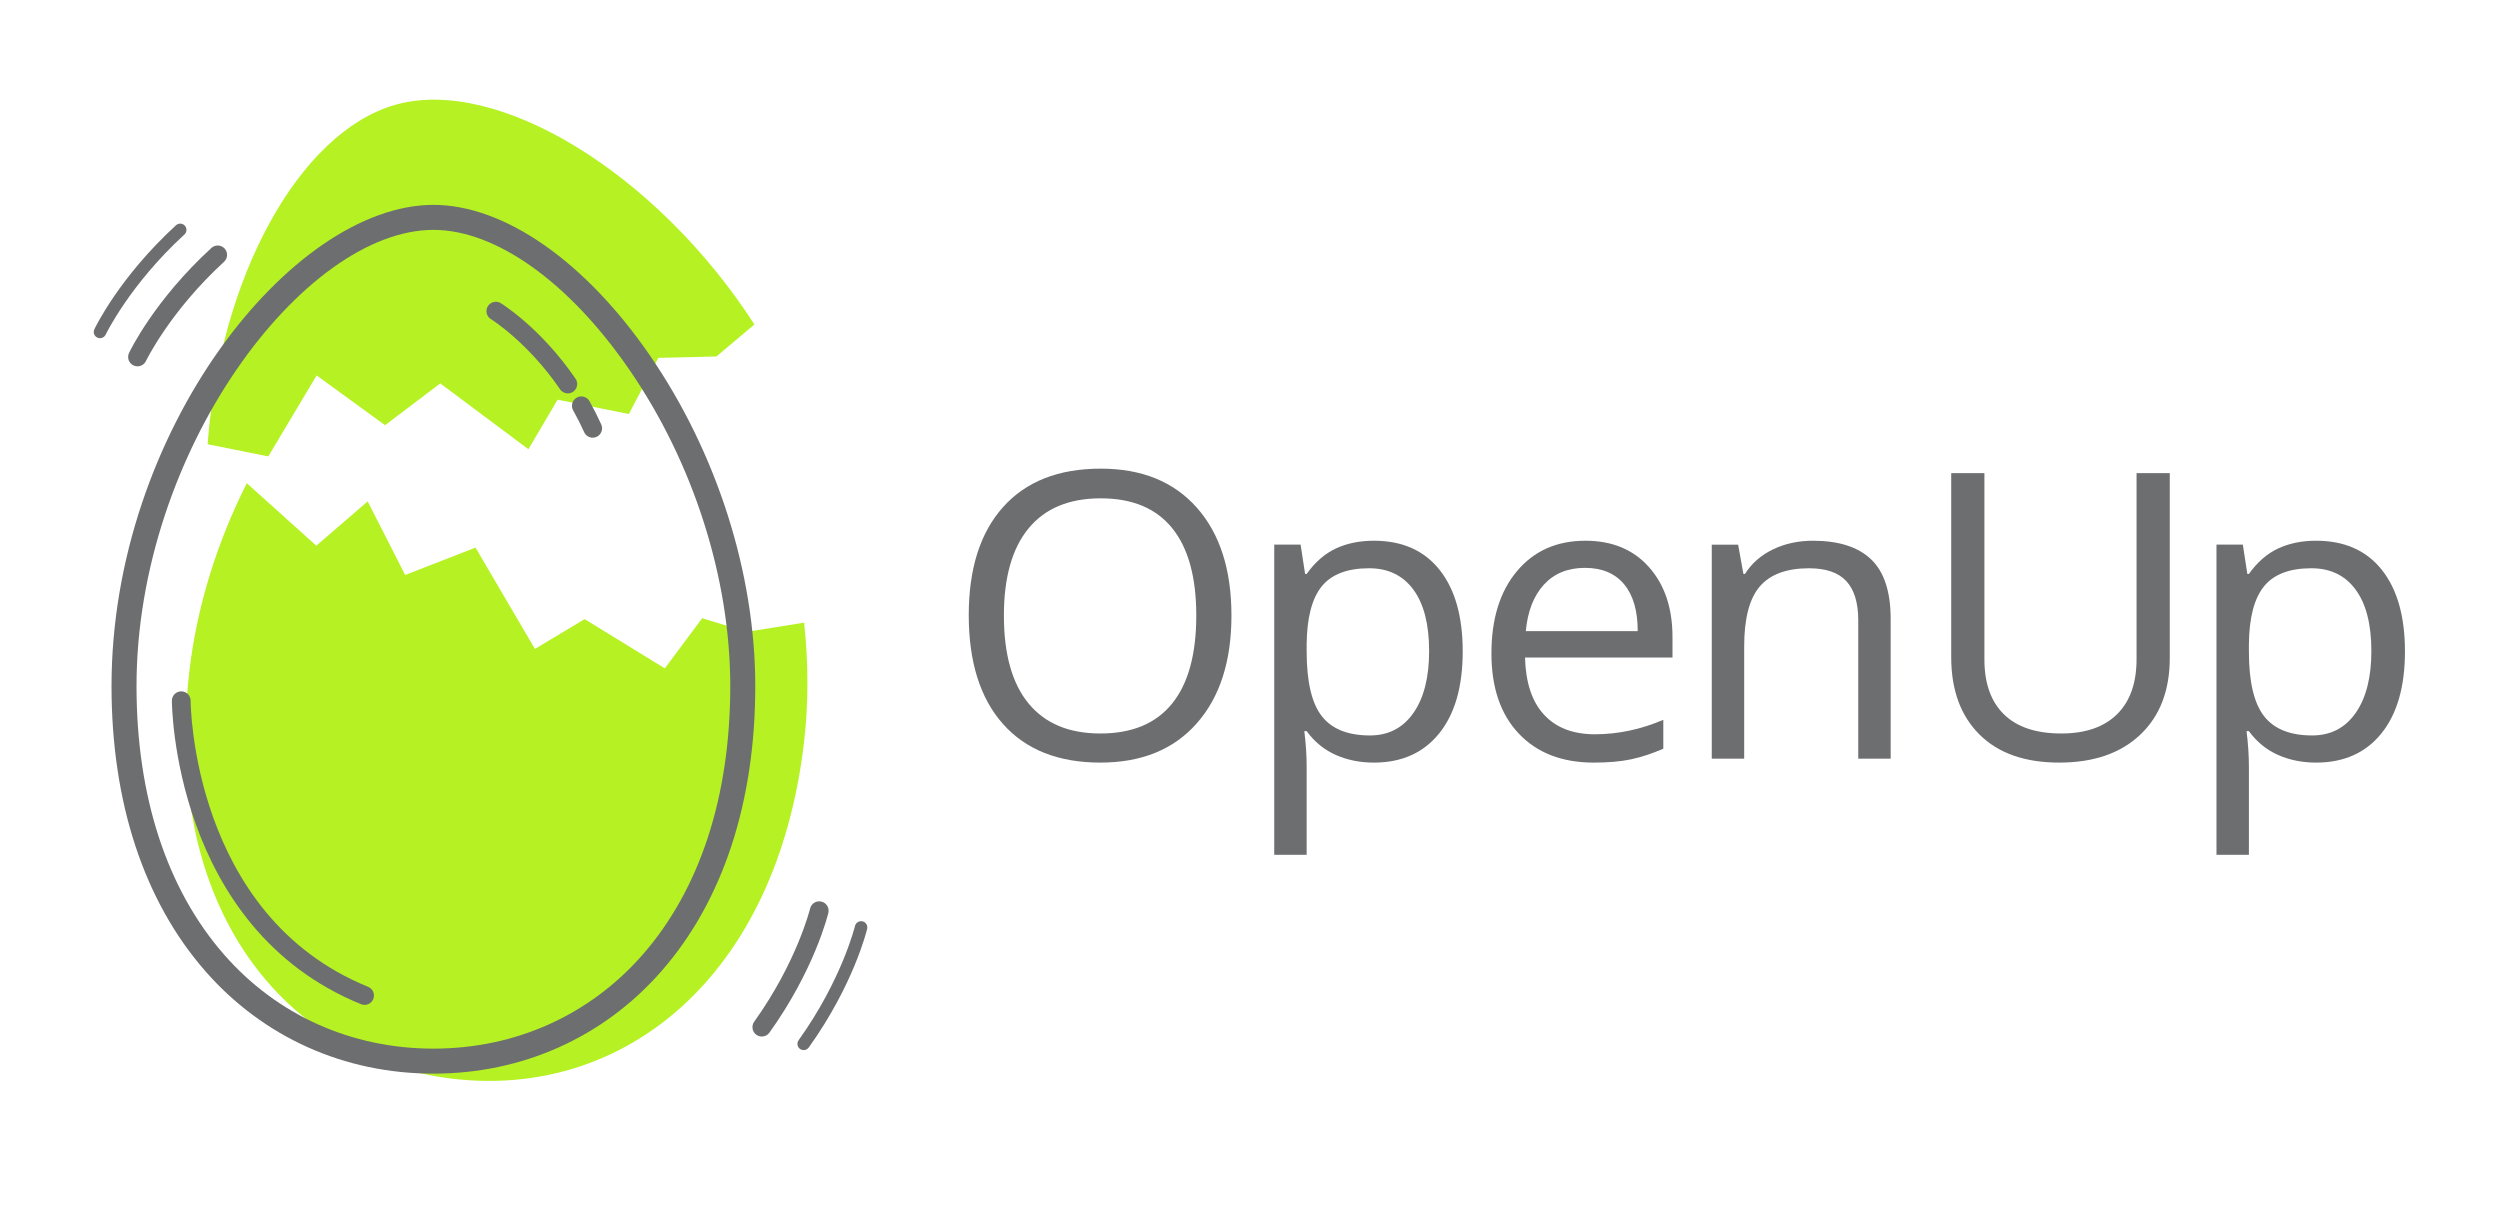
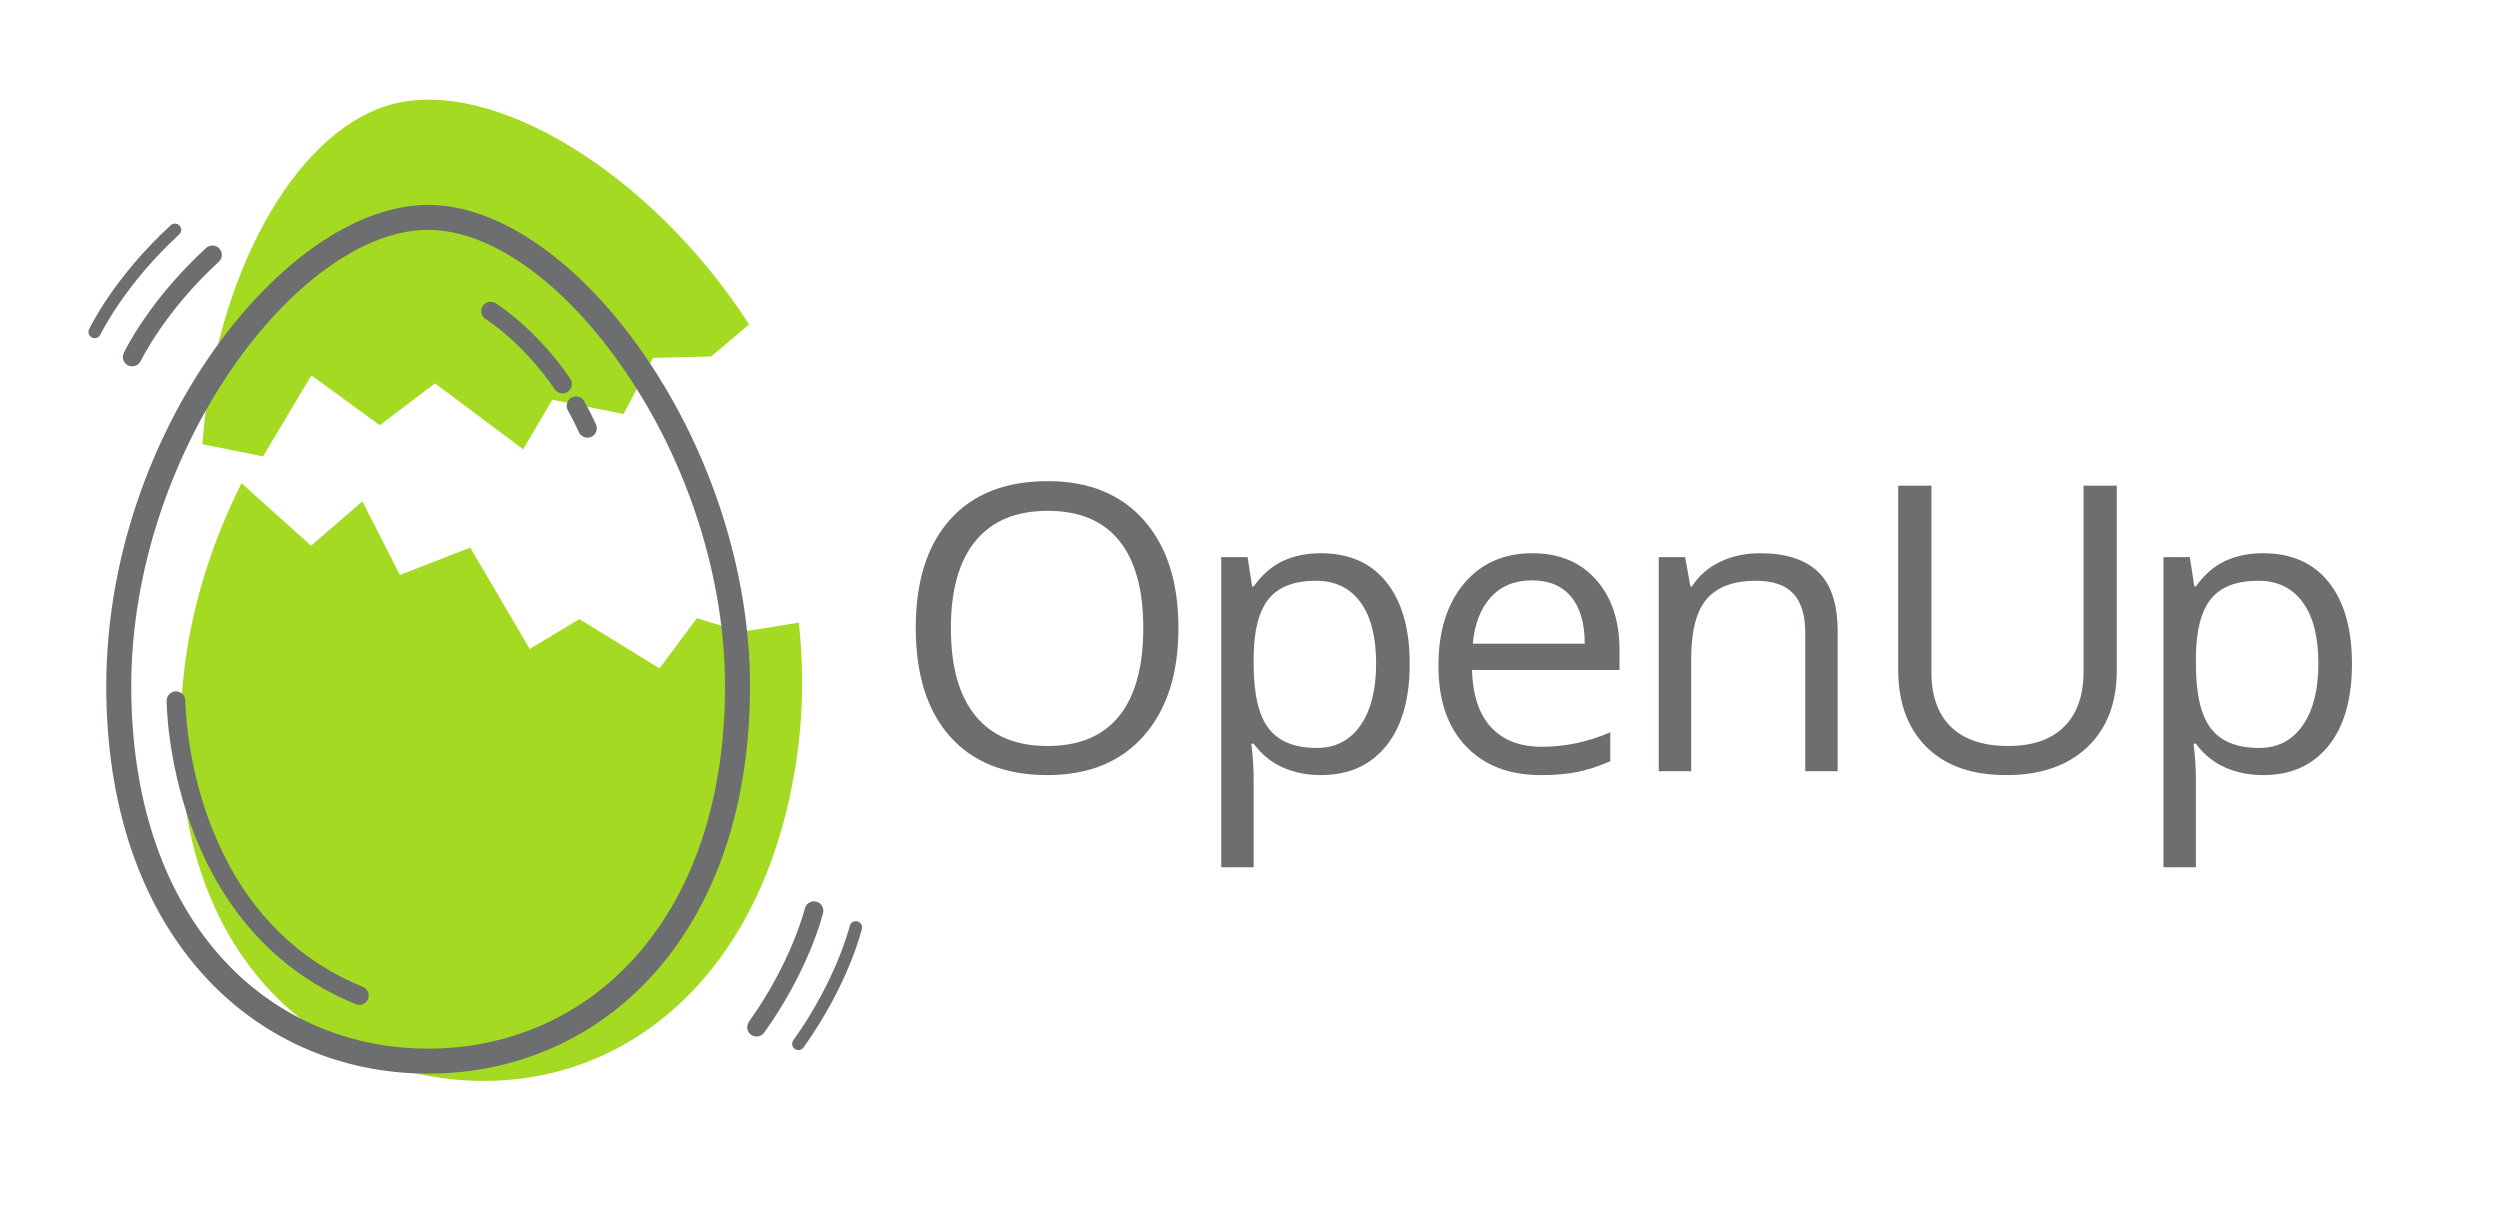
<svg xmlns="http://www.w3.org/2000/svg" version="1.1" id="Layer_2" x="0px" y="0px" width="400px" height="194px" viewBox="0 0 400 194" enable-background="new 0 0 400 194" xml:space="preserve">
  <defs id="defs69" />
-   <g id="g5" transform="translate(140.093,-2)">
-     <path style="fill:#6d6e70" id="path7" d="m 56.938,100.484 c 0,7.312 -1.85,13.062 -5.547,17.25 -3.698,4.188 -8.839,6.281 -15.422,6.281 -6.729,0 -11.922,-2.057 -15.578,-6.172 -3.656,-4.114 -5.484,-9.922 -5.484,-17.422 0,-7.438 1.833,-13.203 5.5,-17.297 3.666,-4.094 8.875,-6.141 15.625,-6.141 6.562,0 11.688,2.083 15.375,6.25 3.687,4.168 5.531,9.918 5.531,17.251 z m -36.407,0 c 0,6.188 1.317,10.881 3.953,14.078 2.635,3.198 6.463,4.797 11.484,4.797 5.062,0 8.885,-1.594 11.469,-4.781 2.583,-3.188 3.875,-7.885 3.875,-14.094 0,-6.146 -1.287,-10.807 -3.859,-13.984 -2.573,-3.177 -6.381,-4.766 -11.422,-4.766 -5.062,0 -8.912,1.599 -11.547,4.797 -2.635,3.198 -3.953,7.849 -3.953,13.953 z" />
-     <path style="fill:#6d6e70" id="path9" d="m 79.722,124.016 c -2.229,0 -4.266,-0.412 -6.109,-1.234 -1.843,-0.822 -3.391,-2.088 -4.641,-3.797 l -0.375,0 c 0.25,2 0.375,3.896 0.375,5.688 l 0,14.094 -5.188,0 0,-49.626 4.219,0 0.719,4.688 0.25,0 c 1.333,-1.875 2.885,-3.229 4.656,-4.062 1.771,-0.833 3.802,-1.25 6.094,-1.25 4.541,0 8.047,1.552 10.516,4.656 2.469,3.104 3.703,7.458 3.703,13.062 0,5.625 -1.256,9.995 -3.766,13.109 -2.511,3.115 -5.995,4.672 -10.453,4.672 z m -0.75,-31.094 c -3.5,0 -6.031,0.969 -7.594,2.906 -1.563,1.937 -2.365,5.021 -2.406,9.25 l 0,1.156 c 0,4.812 0.802,8.256 2.406,10.328 1.604,2.073 4.177,3.109 7.719,3.109 2.958,0 5.275,-1.197 6.953,-3.594 1.677,-2.396 2.516,-5.697 2.516,-9.906 0,-4.271 -0.839,-7.547 -2.516,-9.828 -1.678,-2.281 -4.037,-3.421 -7.078,-3.421 z" />
-     <path style="fill:#6d6e70" id="path11" d="m 114.911,124.016 c -5.062,0 -9.058,-1.541 -11.984,-4.625 -2.928,-3.083 -4.391,-7.364 -4.391,-12.844 0,-5.521 1.359,-9.906 4.078,-13.156 2.719,-3.25 6.369,-4.875 10.953,-4.875 4.291,0 7.688,1.412 10.188,4.234 2.5,2.823 3.75,6.547 3.75,11.172 l 0,3.281 -23.594,0 c 0.104,4.021 1.119,7.073 3.047,9.156 1.927,2.084 4.641,3.125 8.141,3.125 3.688,0 7.333,-0.771 10.938,-2.312 l 0,4.625 c -1.834,0.792 -3.568,1.359 -5.203,1.703 -1.637,0.344 -3.61,0.516 -5.923,0.516 z m -1.406,-31.157 c -2.75,0 -4.943,0.896 -6.578,2.688 -1.636,1.792 -2.6,4.271 -2.891,7.438 l 17.906,0 c 0,-3.271 -0.729,-5.776 -2.188,-7.516 -1.458,-1.74 -3.541,-2.61 -6.249,-2.61 z" />
-     <path style="fill:#6d6e70" id="path13" d="m 157.227,123.391 0,-22.156 c 0,-2.792 -0.636,-4.875 -1.906,-6.25 -1.271,-1.375 -3.261,-2.062 -5.969,-2.062 -3.584,0 -6.209,0.969 -7.875,2.906 -1.667,1.938 -2.5,5.136 -2.5,9.594 l 0,17.969 -5.188,0 0,-34.25 4.219,0 0.844,4.688 0.25,0 c 1.062,-1.688 2.552,-2.995 4.469,-3.922 1.916,-0.927 4.052,-1.391 6.406,-1.391 4.125,0 7.229,0.995 9.312,2.984 2.083,1.99 3.125,5.172 3.125,9.547 l 0,22.344 -5.187,0 z" />
-     <path style="fill:#6d6e70" id="path15" d="m 207.071,77.703 0,29.562 c 0,5.209 -1.573,9.303 -4.719,12.281 -3.146,2.979 -7.469,4.469 -12.969,4.469 -5.5,0 -9.756,-1.5 -12.766,-4.5 -3.011,-3 -4.516,-7.125 -4.516,-12.375 l 0,-29.437 5.312,0 0,29.812 c 0,3.812 1.041,6.74 3.125,8.781 2.083,2.042 5.146,3.062 9.188,3.062 3.854,0 6.822,-1.025 8.906,-3.078 2.083,-2.052 3.125,-4.994 3.125,-8.828 l 0,-29.75 5.314,0 z" />
-     <path style="fill:#6d6e70" id="path17" d="m 230.481,124.016 c -2.229,0 -4.266,-0.412 -6.109,-1.234 -1.843,-0.822 -3.391,-2.088 -4.641,-3.797 l -0.375,0 c 0.25,2 0.375,3.896 0.375,5.688 l 0,14.094 -5.188,0 0,-49.626 4.219,0 0.719,4.688 0.25,0 c 1.333,-1.875 2.885,-3.229 4.656,-4.062 1.771,-0.833 3.802,-1.25 6.094,-1.25 4.541,0 8.047,1.552 10.516,4.656 2.469,3.104 3.703,7.458 3.703,13.062 0,5.625 -1.256,9.995 -3.766,13.109 -2.51,3.115 -5.995,4.672 -10.453,4.672 z m -0.75,-31.094 c -3.5,0 -6.031,0.969 -7.594,2.906 -1.563,1.937 -2.365,5.021 -2.406,9.25 l 0,1.156 c 0,4.812 0.802,8.256 2.406,10.328 1.604,2.073 4.177,3.109 7.719,3.109 2.958,0 5.275,-1.197 6.953,-3.594 1.677,-2.396 2.516,-5.697 2.516,-9.906 0,-4.271 -0.839,-7.547 -2.516,-9.828 -1.677,-2.281 -4.037,-3.421 -7.078,-3.421 z" />
-   </g>
-   <g id="g19" transform="translate(-250.7706,0)">
-     <path style="fill:#b5f123" id="path21" d="m 293.696,73.025 7.734,-12.958 10.947,7.964 8.834,-6.686 14.105,10.53 4.668,-7.922 11.402,2.288 4.715,-8.976 9.295,-0.23 6.082,-5.122 C 355.874,27.723 330.347,12.105 314.015,16.772 298.464,21.217 285.931,44.66 283.992,71.078 l 9.704,1.947 z" />
-     <path style="fill:#b5f123" id="path23" d="m 370.245,101.094 -7.127,-2.18 -5.977,8.025 -12.836,-7.881 -7.943,4.773 -9.51,-16.218 -11.254,4.385 -6,-11.779 -8.217,7.092 -11.123,-10 c -4.619,9.189 -7.934,19.397 -9.17,29.937 -4.434,37.785 15.021,62.176 42.172,65.359 27.152,3.184 51.721,-16.043 56.152,-53.826 0.75,-6.391 0.697,-12.838 0.016,-19.158 l -9.183,1.471 z" />
-     <g id="g25">
-       <path style="fill:#6d6e70" id="path27" d="m 320.114,171.781 c -14.285,0 -27.25,-5.83 -36.508,-16.417 -9.808,-11.218 -14.992,-26.979 -14.992,-45.583 0,-40.747 28.799,-77.001 51.5,-77.001 11.316,0 24.269,9.01 34.647,24.102 10.71,15.572 16.853,34.854 16.853,52.899 0,18.604 -5.185,34.365 -14.992,45.583 -9.258,10.587 -22.223,16.417 -36.508,16.417 z m 0,-135.001 c -20.74,0 -47.5,35.4 -47.5,73.001 0,17.62 4.843,32.472 14.004,42.949 8.486,9.706 20.382,15.051 33.496,15.051 13.114,0 25.01,-5.345 33.496,-15.051 9.161,-10.478 14.004,-25.329 14.004,-42.949 0,-17.257 -5.886,-35.712 -16.147,-50.633 C 341.834,45.143 330.113,36.78 320.114,36.78 Z" />
+   <g id="g3">
+     <g id="g5" transform="translate(131.6129,0)">
+       <path d="m 56.938,100.484 c 0,7.312 -1.85,13.062 -5.547,17.25 -3.698,4.188 -8.839,6.281 -15.422,6.281 -6.729,0 -11.922,-2.057 -15.578,-6.172 -3.656,-4.114 -5.484,-9.922 -5.484,-17.422 0,-7.438 1.833,-13.203 5.5,-17.297 3.666,-4.094 8.875,-6.141 15.625,-6.141 6.562,0 11.688,2.083 15.375,6.25 3.687,4.168 5.531,9.918 5.531,17.251 z m -36.407,0 c 0,6.188 1.317,10.881 3.953,14.078 2.635,3.198 6.463,4.797 11.484,4.797 5.062,0 8.885,-1.594 11.469,-4.781 2.583,-3.188 3.875,-7.885 3.875,-14.094 0,-6.146 -1.287,-10.807 -3.859,-13.984 -2.573,-3.177 -6.381,-4.766 -11.422,-4.766 -5.062,0 -8.912,1.599 -11.547,4.797 -2.635,3.198 -3.953,7.849 -3.953,13.953 z" id="path7" style="fill:#6d6e70" />
+       <path d="m 79.722,124.016 c -2.229,0 -4.266,-0.412 -6.109,-1.234 -1.843,-0.822 -3.391,-2.088 -4.641,-3.797 l -0.375,0 c 0.25,2 0.375,3.896 0.375,5.688 l 0,14.094 -5.188,0 0,-49.626 4.219,0 0.719,4.688 0.25,0 c 1.333,-1.875 2.885,-3.229 4.656,-4.062 1.771,-0.833 3.802,-1.25 6.094,-1.25 4.541,0 8.047,1.552 10.516,4.656 2.469,3.104 3.703,7.458 3.703,13.062 0,5.625 -1.256,9.995 -3.766,13.109 -2.511,3.115 -5.995,4.672 -10.453,4.672 z m -0.75,-31.094 c -3.5,0 -6.031,0.969 -7.594,2.906 -1.563,1.937 -2.365,5.021 -2.406,9.25 l 0,1.156 c 0,4.812 0.802,8.256 2.406,10.328 1.604,2.073 4.177,3.109 7.719,3.109 2.958,0 5.275,-1.197 6.953,-3.594 1.677,-2.396 2.516,-5.697 2.516,-9.906 0,-4.271 -0.839,-7.547 -2.516,-9.828 -1.678,-2.281 -4.037,-3.421 -7.078,-3.421 z" id="path9" style="fill:#6d6e70" />
+       <path d="m 114.911,124.016 c -5.062,0 -9.058,-1.541 -11.984,-4.625 -2.928,-3.083 -4.391,-7.364 -4.391,-12.844 0,-5.521 1.359,-9.906 4.078,-13.156 2.719,-3.25 6.369,-4.875 10.953,-4.875 4.291,0 7.688,1.412 10.188,4.234 2.5,2.823 3.75,6.547 3.75,11.172 l 0,3.281 -23.594,0 c 0.104,4.021 1.119,7.073 3.047,9.156 1.927,2.084 4.641,3.125 8.141,3.125 3.688,0 7.333,-0.771 10.938,-2.312 l 0,4.625 c -1.834,0.792 -3.568,1.359 -5.203,1.703 -1.637,0.344 -3.61,0.516 -5.923,0.516 z m -1.406,-31.157 c -2.75,0 -4.943,0.896 -6.578,2.688 -1.636,1.792 -2.6,4.271 -2.891,7.438 l 17.906,0 c 0,-3.271 -0.729,-5.776 -2.188,-7.516 -1.458,-1.74 -3.541,-2.61 -6.249,-2.61 z" id="path11" style="fill:#6d6e70" />
+       <path d="m 157.227,123.391 0,-22.156 c 0,-2.792 -0.636,-4.875 -1.906,-6.25 -1.271,-1.375 -3.261,-2.062 -5.969,-2.062 -3.584,0 -6.209,0.969 -7.875,2.906 -1.667,1.938 -2.5,5.136 -2.5,9.594 l 0,17.969 -5.188,0 0,-34.25 4.219,0 0.844,4.688 0.25,0 c 1.062,-1.688 2.552,-2.995 4.469,-3.922 1.916,-0.927 4.052,-1.391 6.406,-1.391 4.125,0 7.229,0.995 9.312,2.984 2.083,1.99 3.125,5.172 3.125,9.547 l 0,22.344 -5.187,0 z" id="path13" style="fill:#6d6e70" />
+       <path d="m 207.071,77.703 0,29.562 c 0,5.209 -1.573,9.303 -4.719,12.281 -3.146,2.979 -7.469,4.469 -12.969,4.469 -5.5,0 -9.756,-1.5 -12.766,-4.5 -3.011,-3 -4.516,-7.125 -4.516,-12.375 l 0,-29.437 5.312,0 0,29.812 c 0,3.812 1.041,6.74 3.125,8.781 2.083,2.042 5.146,3.062 9.188,3.062 3.854,0 6.822,-1.025 8.906,-3.078 2.083,-2.052 3.125,-4.994 3.125,-8.828 l 0,-29.75 5.314,0 z" id="path15" style="fill:#6d6e70" />
+       <path d="m 230.481,124.016 c -2.229,0 -4.266,-0.412 -6.109,-1.234 -1.843,-0.822 -3.391,-2.088 -4.641,-3.797 l -0.375,0 c 0.25,2 0.375,3.896 0.375,5.688 l 0,14.094 -5.188,0 0,-49.626 4.219,0 0.719,4.688 0.25,0 c 1.333,-1.875 2.885,-3.229 4.656,-4.062 1.771,-0.833 3.802,-1.25 6.094,-1.25 4.541,0 8.047,1.552 10.516,4.656 2.469,3.104 3.703,7.458 3.703,13.062 0,5.625 -1.256,9.995 -3.766,13.109 -2.51,3.115 -5.995,4.672 -10.453,4.672 z m -0.75,-31.094 c -3.5,0 -6.031,0.969 -7.594,2.906 -1.563,1.937 -2.365,5.021 -2.406,9.25 l 0,1.156 c 0,4.812 0.802,8.256 2.406,10.328 1.604,2.073 4.177,3.109 7.719,3.109 2.958,0 5.275,-1.197 6.953,-3.594 1.677,-2.396 2.516,-5.697 2.516,-9.906 0,-4.271 -0.839,-7.547 -2.516,-9.828 -1.677,-2.281 -4.037,-3.421 -7.078,-3.421 z" id="path17" style="fill:#6d6e70" />
    </g>
-     <g id="g29">
-       <path style="fill:#6d6e70" id="path31" d="m 309.104,160.781 c -0.188,0 -0.379,-0.035 -0.564,-0.11 -30.091,-12.241 -30.271,-48.203 -30.269,-48.564 0.004,-0.826 0.675,-1.493 1.5,-1.493 0,0 0.004,0 0.006,10e-4 0.828,0.003 1.497,0.677 1.494,1.505 -0.001,0.342 0.208,34.305 28.399,45.772 0.768,0.312 1.136,1.188 0.824,1.955 -0.237,0.582 -0.798,0.934 -1.39,0.934 z" />
-     </g>
-     <g id="g33">
-       <path style="fill:#6d6e70" id="path35" d="m 345.605,70.031 c -0.571,0 -1.117,-0.329 -1.368,-0.884 -0.533,-1.18 -1.125,-2.352 -1.761,-3.484 -0.406,-0.723 -0.149,-1.637 0.573,-2.043 0.722,-0.405 1.638,-0.148 2.042,0.574 0.679,1.209 1.311,2.459 1.88,3.719 0.341,0.756 0.005,1.644 -0.75,1.984 -0.2,0.091 -0.409,0.134 -0.616,0.134 z" />
-     </g>
-     <g id="g37">
-       <path style="fill:none;stroke:#6d6e70;stroke-width:3;stroke-linecap:round;stroke-miterlimit:10" id="path39" d="M 342.673,63.052" stroke-miterlimit="10" />
-     </g>
-     <g id="g41">
-       <path style="fill:none;stroke:#6d6e70;stroke-width:3;stroke-linecap:round;stroke-miterlimit:10" id="path43" d="M 341.62,61.442" stroke-miterlimit="10" />
-     </g>
-     <g id="g45">
-       <path style="fill:#6d6e70" id="path47" d="m 341.621,62.942 c -0.479,0 -0.948,-0.229 -1.239,-0.654 -5.16,-7.547 -11.005,-11.193 -11.063,-11.23 -0.705,-0.434 -0.926,-1.357 -0.491,-2.062 0.435,-0.707 1.359,-0.925 2.063,-0.492 0.261,0.16 6.45,4.023 11.968,12.092 0.468,0.685 0.292,1.617 -0.392,2.086 -0.259,0.174 -0.554,0.26 -0.846,0.26 z" />
-     </g>
-     <g id="g49">
-       <path style="fill:#6d6e70" id="path51" d="m 272.77,58.614 c -0.216,0 -0.435,-0.047 -0.643,-0.146 -0.748,-0.355 -1.066,-1.248 -0.712,-1.996 0.162,-0.342 4.064,-8.445 13.176,-16.797 0.611,-0.558 1.56,-0.518 2.119,0.092 0.56,0.611 0.519,1.561 -0.092,2.12 -8.652,7.931 -12.455,15.793 -12.493,15.872 -0.257,0.539 -0.795,0.855 -1.355,0.855 z" />
-     </g>
-     <g id="g53">
-       <path style="fill:#6d6e70" id="path55" d="m 266.77,54.114 c -0.144,0 -0.289,-0.031 -0.428,-0.098 -0.499,-0.236 -0.711,-0.832 -0.475,-1.331 0.16,-0.337 4.021,-8.354 13.062,-16.642 0.408,-0.373 1.04,-0.347 1.413,0.061 0.373,0.408 0.346,1.04 -0.062,1.414 -8.733,8.006 -12.568,15.945 -12.606,16.025 -0.171,0.36 -0.53,0.571 -0.904,0.571 z" />
-     </g>
-     <g id="g57">
-       <g id="g59">
-         <path style="fill:#6d6e70" id="path61" d="m 372.662,165.844 c -0.303,0 -0.607,-0.091 -0.872,-0.28 -0.674,-0.481 -0.829,-1.419 -0.347,-2.093 6.828,-9.547 8.927,-18.025 8.947,-18.11 0.194,-0.805 1.004,-1.3 1.809,-1.107 0.805,0.193 1.301,1.002 1.108,1.807 -0.088,0.367 -2.233,9.103 -9.425,19.157 -0.291,0.408 -0.752,0.626 -1.22,0.626 z" />
+     <g id="g19" transform="translate(-251.6129,0)">
+       <path d="m 293.696,73.025 7.734,-12.958 10.947,7.964 8.834,-6.686 14.105,10.53 4.668,-7.922 11.402,2.288 4.715,-8.976 9.295,-0.23 6.082,-5.122 C 355.874,27.723 330.347,12.105 314.015,16.772 298.464,21.217 285.931,44.66 283.992,71.078 l 9.704,1.947 z" id="path21" style="fill:#a4da22;fill-opacity:1" />
+       <path d="m 370.245,101.094 -7.127,-2.18 -5.977,8.025 -12.836,-7.881 -7.943,4.773 -9.51,-16.218 -11.254,4.385 -6,-11.779 -8.217,7.092 -11.123,-10 c -4.619,9.189 -7.934,19.397 -9.17,29.937 -4.434,37.785 15.021,62.176 42.172,65.359 27.152,3.184 51.721,-16.043 56.152,-53.826 0.75,-6.391 0.697,-12.838 0.016,-19.158 l -9.183,1.471 z" id="path23" style="fill:#a4da22;fill-opacity:1" />
+       <g id="g25">
+         <path d="m 320.114,171.781 c -14.285,0 -27.25,-5.83 -36.508,-16.417 -9.808,-11.218 -14.992,-26.979 -14.992,-45.583 0,-40.747 28.799,-77.001 51.5,-77.001 11.316,0 24.269,9.01 34.647,24.102 10.71,15.572 16.853,34.854 16.853,52.899 0,18.604 -5.185,34.365 -14.992,45.583 -9.258,10.587 -22.223,16.417 -36.508,16.417 z m 0,-135.001 c -20.74,0 -47.5,35.4 -47.5,73.001 0,17.62 4.843,32.472 14.004,42.949 8.486,9.706 20.382,15.051 33.496,15.051 13.114,0 25.01,-5.345 33.496,-15.051 9.161,-10.478 14.004,-25.329 14.004,-42.949 0,-17.257 -5.886,-35.712 -16.147,-50.633 C 341.834,45.143 330.113,36.78 320.114,36.78 Z" id="path27" style="fill:#6d6e70" />
      </g>
-       <g id="g63">
-         <path style="fill:#6d6e70" id="path65" d="m 379.359,168.018 c -0.201,0 -0.404,-0.061 -0.581,-0.187 -0.449,-0.321 -0.553,-0.946 -0.231,-1.396 6.91,-9.658 9.004,-18.196 9.024,-18.281 0.129,-0.537 0.669,-0.865 1.205,-0.74 0.537,0.129 0.868,0.668 0.74,1.205 -0.087,0.363 -2.208,9.006 -9.343,18.98 -0.194,0.273 -0.502,0.419 -0.814,0.419 z" />
+       <g id="g29">
+         <path d="m 309.104,160.781 c -0.188,0 -0.379,-0.035 -0.564,-0.11 -30.091,-12.241 -30.271,-48.203 -30.269,-48.564 0.004,-0.826 0.675,-1.493 1.5,-1.493 0,0 0.004,0 0.006,10e-4 0.828,0.003 1.497,0.677 1.494,1.505 -0.001,0.342 0.208,34.305 28.399,45.772 0.768,0.312 1.136,1.188 0.824,1.955 -0.237,0.582 -0.798,0.934 -1.39,0.934 z" id="path31" style="fill:#6d6e70" />
+       </g>
+       <g id="g33">
+         <path d="m 345.605,70.031 c -0.571,0 -1.117,-0.329 -1.368,-0.884 -0.533,-1.18 -1.125,-2.352 -1.761,-3.484 -0.406,-0.723 -0.149,-1.637 0.573,-2.043 0.722,-0.405 1.638,-0.148 2.042,0.574 0.679,1.209 1.311,2.459 1.88,3.719 0.341,0.756 0.005,1.644 -0.75,1.984 -0.2,0.091 -0.409,0.134 -0.616,0.134 z" id="path35" style="fill:#6d6e70" />
+       </g>
+       <g id="g37">
+         <path stroke-miterlimit="10" d="M 342.673,63.052" id="path39" style="fill:none;stroke:#6d6e70;stroke-width:3;stroke-linecap:round;stroke-miterlimit:10" />
+       </g>
+       <g id="g41">
+         <path stroke-miterlimit="10" d="M 341.62,61.442" id="path43" style="fill:none;stroke:#6d6e70;stroke-width:3;stroke-linecap:round;stroke-miterlimit:10" />
+       </g>
+       <g id="g45">
+         <path d="m 341.621,62.942 c -0.479,0 -0.948,-0.229 -1.239,-0.654 -5.16,-7.547 -11.005,-11.193 -11.063,-11.23 -0.705,-0.434 -0.926,-1.357 -0.491,-2.062 0.435,-0.707 1.359,-0.925 2.063,-0.492 0.261,0.16 6.45,4.023 11.968,12.092 0.468,0.685 0.292,1.617 -0.392,2.086 -0.259,0.174 -0.554,0.26 -0.846,0.26 z" id="path47" style="fill:#6d6e70" />
+       </g>
+       <g id="g49">
+         <path d="m 272.77,58.614 c -0.216,0 -0.435,-0.047 -0.643,-0.146 -0.748,-0.355 -1.066,-1.248 -0.712,-1.996 0.162,-0.342 4.064,-8.445 13.176,-16.797 0.611,-0.558 1.56,-0.518 2.119,0.092 0.56,0.611 0.519,1.561 -0.092,2.12 -8.652,7.931 -12.455,15.793 -12.493,15.872 -0.257,0.539 -0.795,0.855 -1.355,0.855 z" id="path51" style="fill:#6d6e70" />
+       </g>
+       <g id="g53">
+         <path d="m 266.77,54.114 c -0.144,0 -0.289,-0.031 -0.428,-0.098 -0.499,-0.236 -0.711,-0.832 -0.475,-1.331 0.16,-0.337 4.021,-8.354 13.062,-16.642 0.408,-0.373 1.04,-0.347 1.413,0.061 0.373,0.408 0.346,1.04 -0.062,1.414 -8.733,8.006 -12.568,15.945 -12.606,16.025 -0.171,0.36 -0.53,0.571 -0.904,0.571 z" id="path55" style="fill:#6d6e70" />
+       </g>
+       <g id="g57">
+         <g id="g59">
+           <path d="m 372.662,165.844 c -0.303,0 -0.607,-0.091 -0.872,-0.28 -0.674,-0.481 -0.829,-1.419 -0.347,-2.093 6.828,-9.547 8.927,-18.025 8.947,-18.11 0.194,-0.805 1.004,-1.3 1.809,-1.107 0.805,0.193 1.301,1.002 1.108,1.807 -0.088,0.367 -2.233,9.103 -9.425,19.157 -0.291,0.408 -0.752,0.626 -1.22,0.626 z" id="path61" style="fill:#6d6e70" />
+         </g>
+         <g id="g63">
+           <path d="m 379.359,168.018 c -0.201,0 -0.404,-0.061 -0.581,-0.187 -0.449,-0.321 -0.553,-0.946 -0.231,-1.396 6.91,-9.658 9.004,-18.196 9.024,-18.281 0.129,-0.537 0.669,-0.865 1.205,-0.74 0.537,0.129 0.868,0.668 0.74,1.205 -0.087,0.363 -2.208,9.006 -9.343,18.98 -0.194,0.273 -0.502,0.419 -0.814,0.419 z" id="path65" style="fill:#6d6e70" />
+         </g>
      </g>
    </g>
  </g>
</svg>
